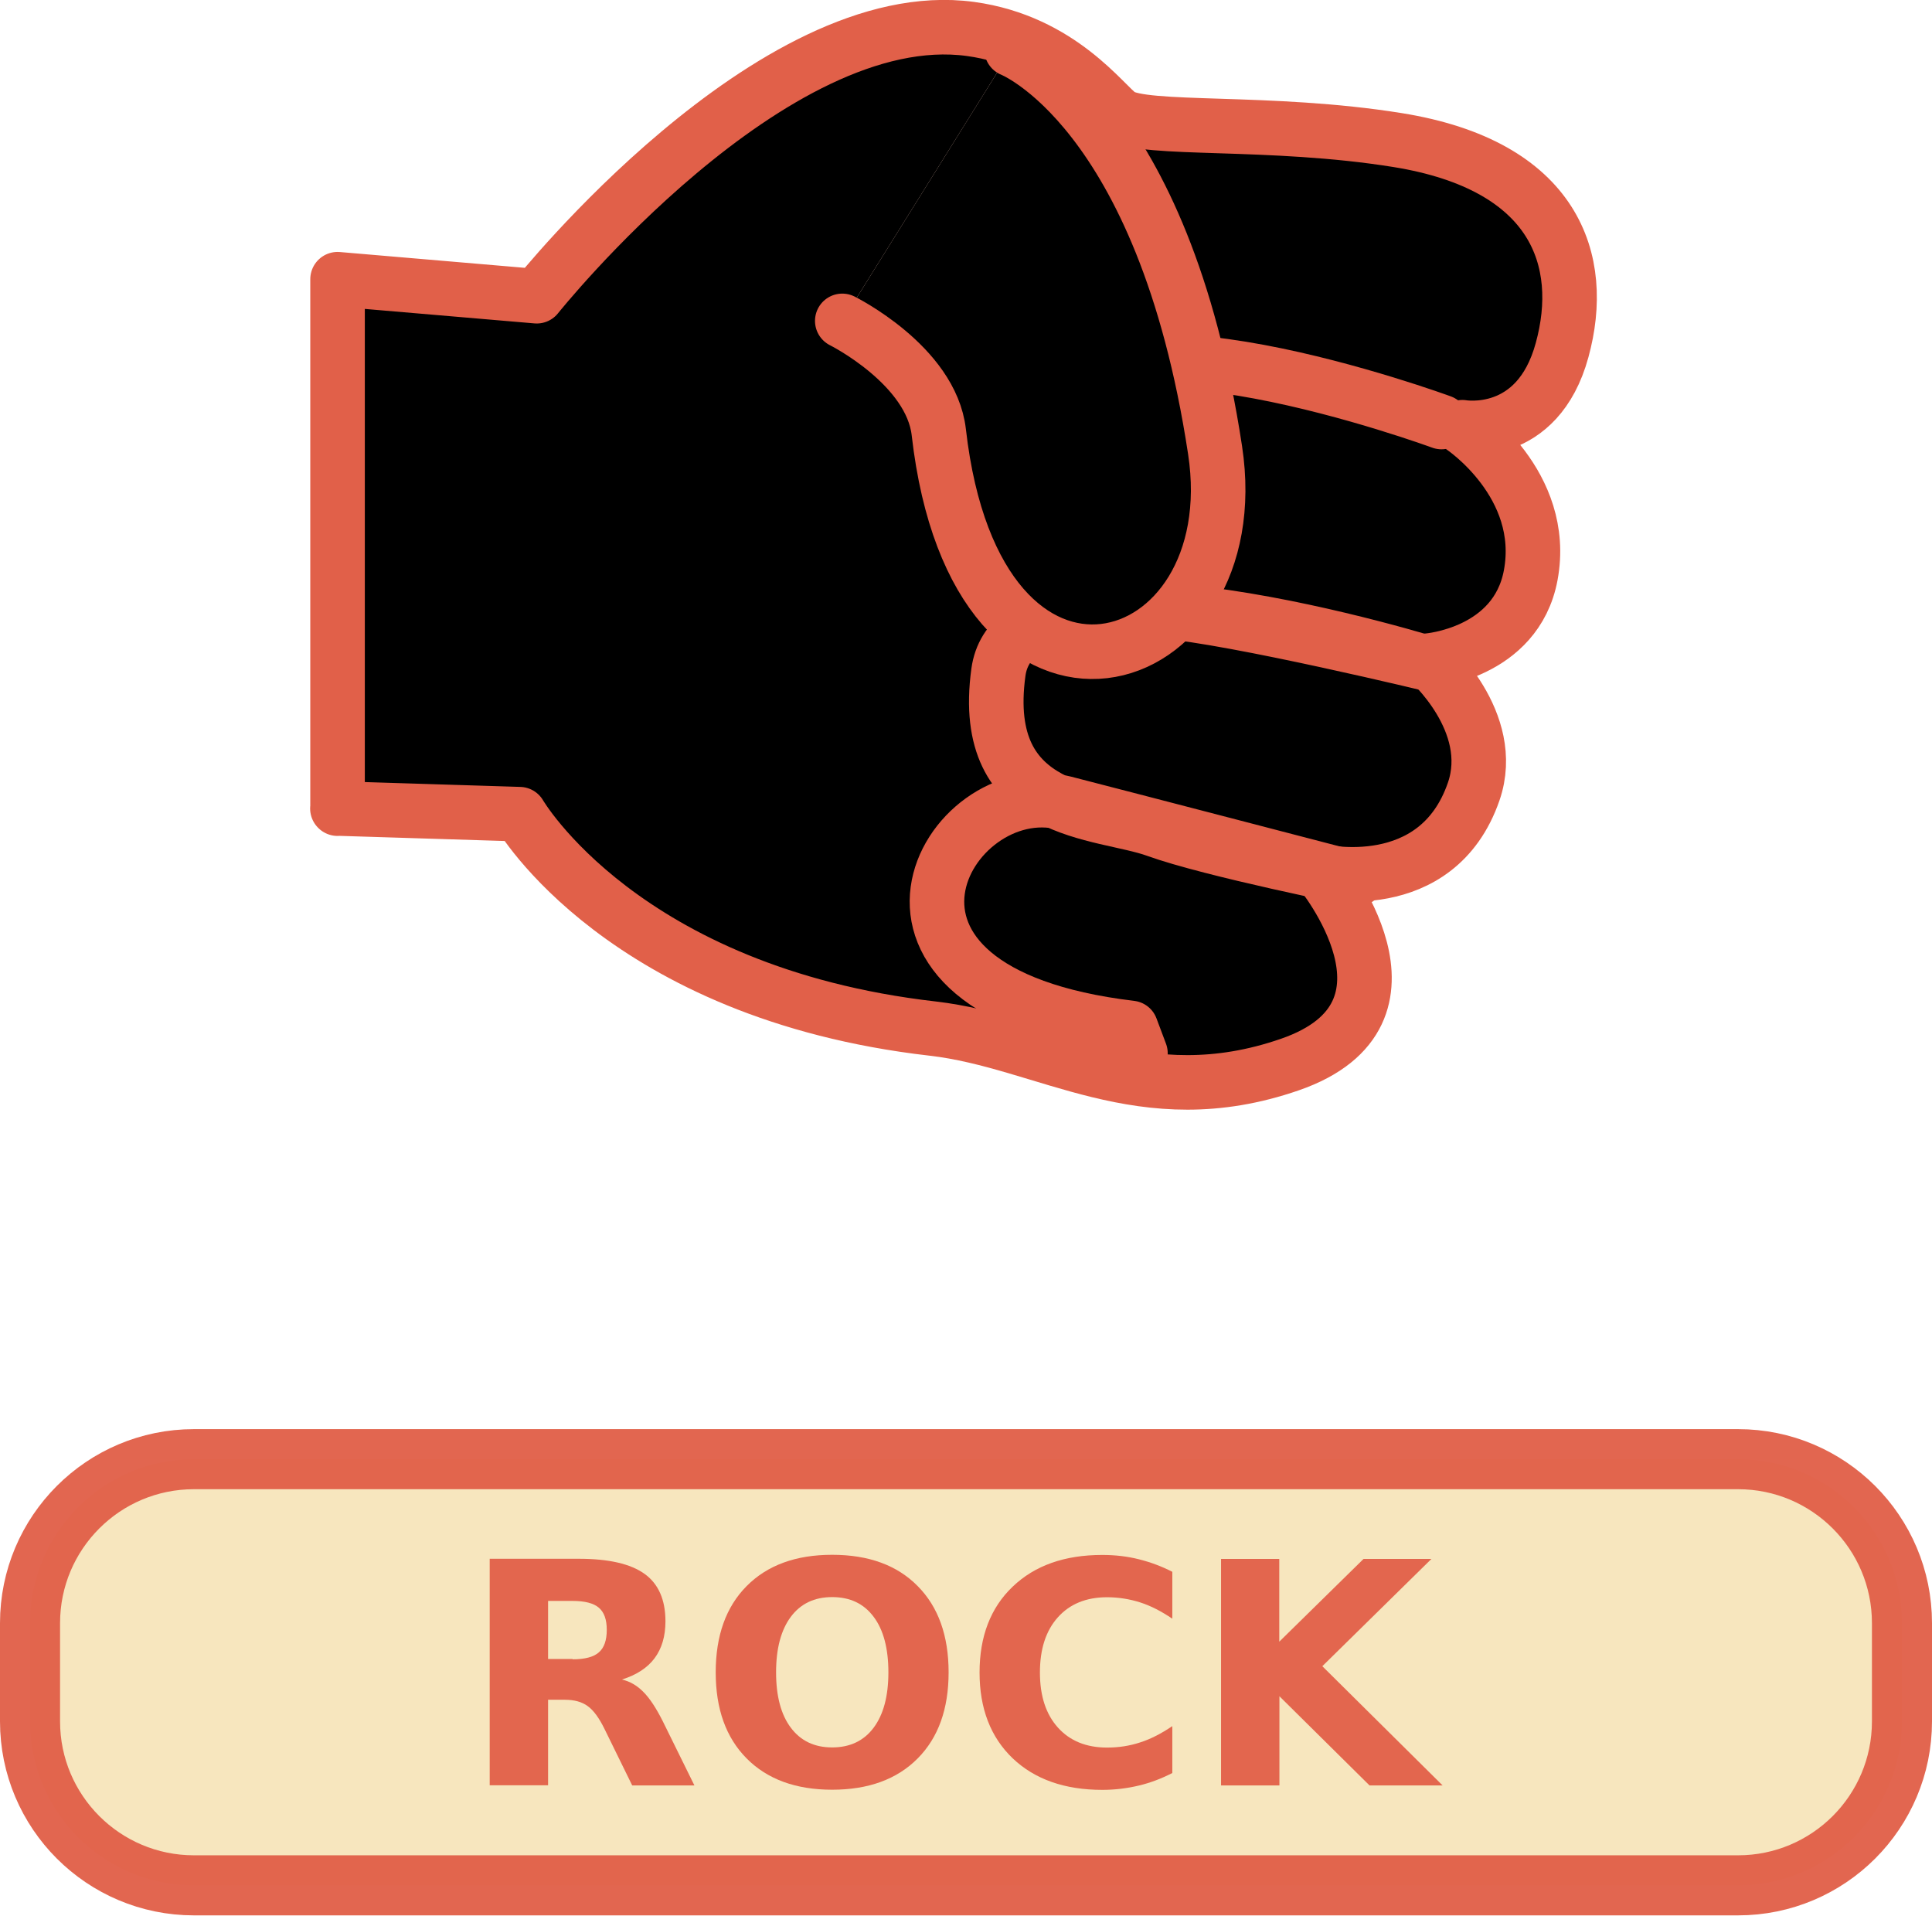
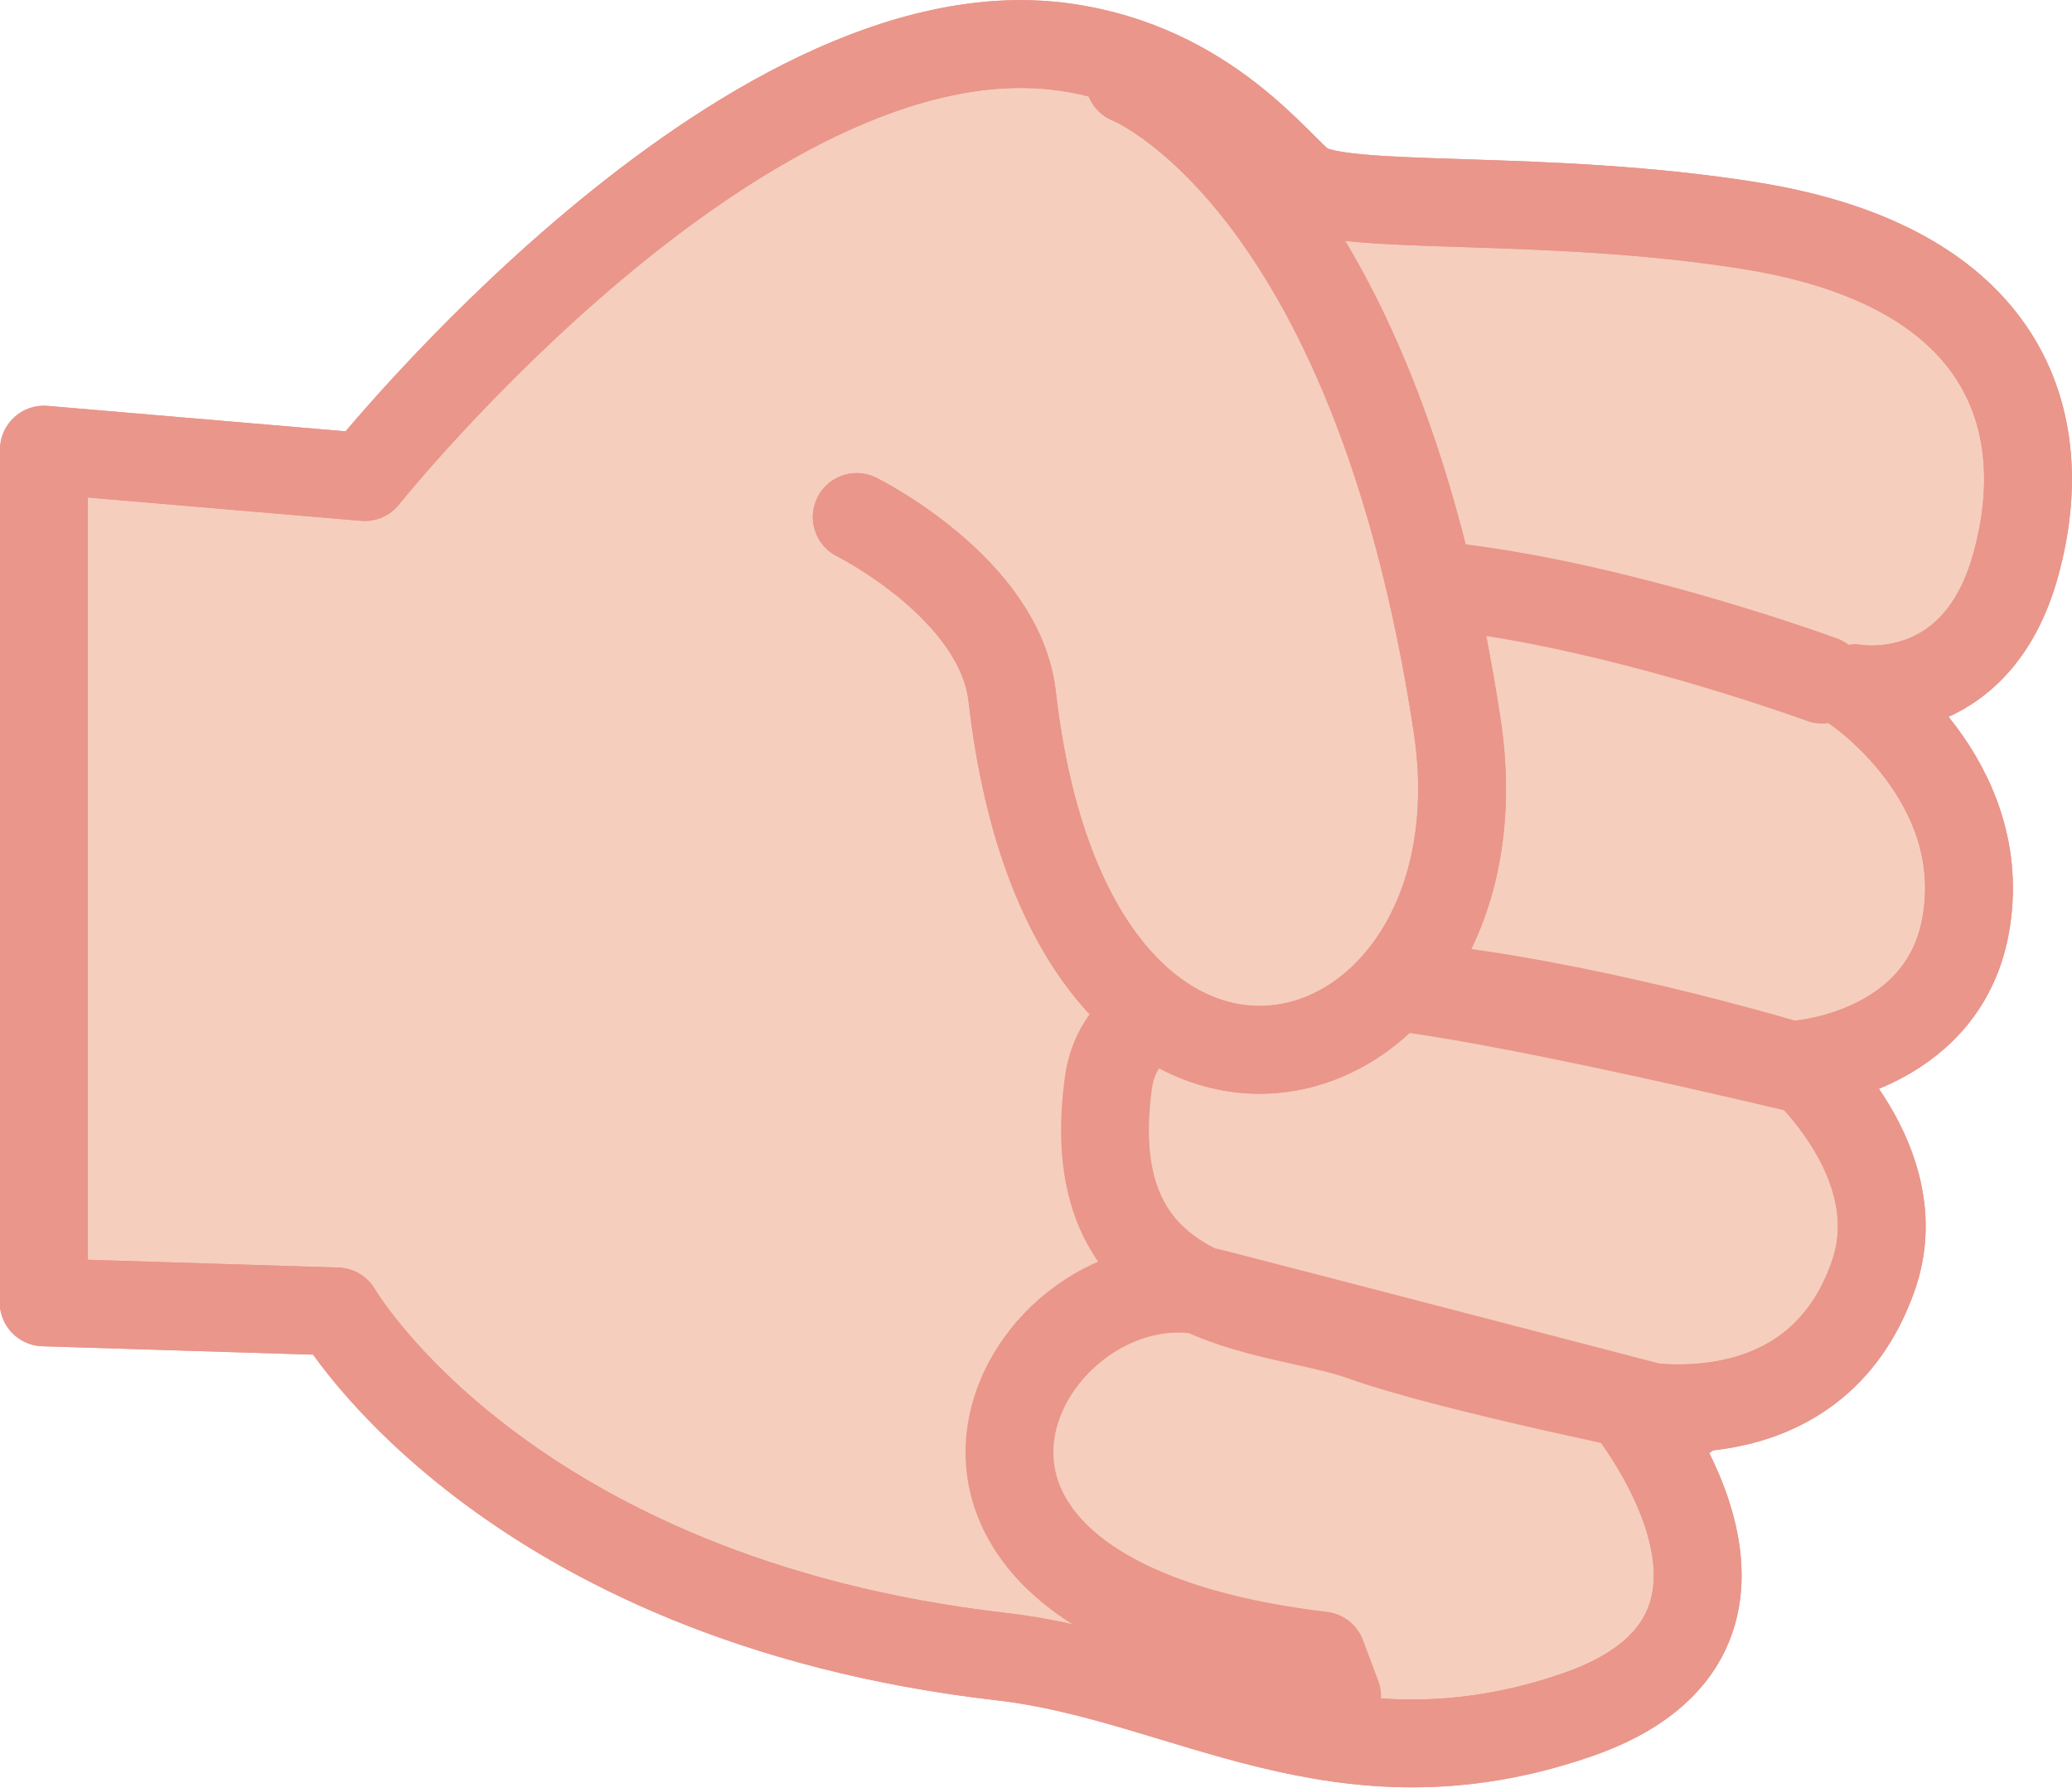
- <svg xmlns="http://www.w3.org/2000/svg" id="svg8514" width="126.09" height="124.99" viewBox="0 0 126.09 124.99">
-   <g id="g4180">
-     <g id="g9117">
-       <g id="g8545">
-         <path id="path8547" d="m22.03,52.77V18.22l13,1.11S50.36.12,63.34,1.89c5.91.81,8.75,4.96,9.75,5.62,1.61,1.07,9.79.29,18.12,1.63,10.31,1.66,12.34,7.86,10.74,13.7-1.61,5.91-6.51,5.04-6.51,5.04,0,0,5.57,3.71,4.46,9.66-.96,5.13-6.69,5.57-6.69,5.57,0,0,4.54,3.98,2.97,8.54-2.41,6.99-10.03,5.2-10.03,5.2,0,0,7.69,9.28-1.97,12.62-9.66,3.34-15.85-1.49-23.32-2.35-20.2-2.32-26.95-13.99-26.95-13.99l-11.89-.37Z" style="fill:#f7cfbe; stroke-width:0px;" />
-         <path id="path8549" d="m22.03,52.77V18.22l13,1.11S50.36.12,63.34,1.89c5.91.81,8.75,4.96,9.75,5.62,1.61,1.07,9.79.29,18.12,1.63,10.31,1.66,12.34,7.86,10.74,13.7-1.61,5.91-6.51,5.04-6.51,5.04,0,0,5.57,3.71,4.46,9.66-.96,5.13-6.69,5.57-6.69,5.57,0,0,4.54,3.98,2.97,8.54-2.41,6.99-10.03,5.2-10.03,5.2,0,0,7.69,9.28-1.97,12.62-9.66,3.34-15.85-1.49-23.32-2.35-20.2-2.32-26.95-13.99-26.95-13.99l-11.89-.37Z" style="stroke:#e16049; stroke-linecap:round; stroke-linejoin:round; stroke-width:3.56px;" />
-       </g>
-       <path id="path8551" d="m94.08,27.54s-23.44-8.62-24.95-.41c-1.7,9.25,2.99,12.47,6.64,12.75,4.81.37,18.04,3.58,18.04,3.58,0,0-27.41-8.66-28.65.41-1.29,9.43,6.71,9,10.3,10.3,3.6,1.3,13.11,3.2,13.11,3.2,0,0-15.58-4.06-19.13-4.97-7.58-1.95-15.85,12.27,4.37,14.68l.62,1.65" style="stroke:#e16049; stroke-linecap:round; stroke-linejoin:round; stroke-width:3.56px;" />
-       <g id="g8553">
-         <path id="path8555" d="m54.97,20.94s5.8,2.88,6.3,7.27c2.45,21.51,20.32,16.17,18.03,1.16-3.39-22.3-13.28-26.14-13.28-26.14" style="fill:#f7cfbe; stroke-width:0px;" />
-         <path id="path8557" d="m54.97,20.94s5.8,2.88,6.3,7.27c2.45,21.51,20.32,16.17,18.03,1.16-3.39-22.3-13.28-26.14-13.28-26.14" style="stroke:#e16049; stroke-linecap:round; stroke-linejoin:round; stroke-width:3.56px;" />
-       </g>
+ <svg xmlns="http://www.w3.org/2000/svg" id="svg8514" width="83.97" height="72.43" viewBox="0 0 83.97 72.43">
+   <g id="g9117">
+     <g id="g8545">
+       <path id="path8547" d="m1.78,52.77V18.22l13,1.11S30.12.13,43.09,1.9c5.91.81,8.75,4.96,9.75,5.62,1.61,1.07,9.79.29,18.12,1.63,10.31,1.66,12.34,7.86,10.74,13.7-1.61,5.91-6.51,5.04-6.51,5.04,0,0,5.57,3.71,4.46,9.66-.96,5.13-6.69,5.57-6.69,5.57,0,0,4.54,3.98,2.97,8.54-2.41,6.99-10.03,5.2-10.03,5.2,0,0,7.69,9.28-1.97,12.62-9.66,3.34-15.85-1.49-23.32-2.35-20.2-2.32-26.95-13.99-26.95-13.99l-11.89-.37Z" style="fill:#f6cebd; stroke:#ea968b; stroke-linecap:round; stroke-linejoin:round; stroke-width:3.56px;" />
+       <path id="path8549" d="m1.78,52.77V18.22l13,1.11S30.12.13,43.09,1.9c5.91.81,8.75,4.96,9.75,5.62,1.61,1.07,9.79.29,18.12,1.63,10.31,1.66,12.34,7.86,10.74,13.7-1.61,5.91-6.51,5.04-6.51,5.04,0,0,5.57,3.71,4.46,9.66-.96,5.13-6.69,5.57-6.69,5.57,0,0,4.54,3.98,2.97,8.54-2.41,6.99-10.03,5.2-10.03,5.2,0,0,7.69,9.28-1.97,12.62-9.66,3.34-15.85-1.49-23.32-2.35-20.2-2.32-26.95-13.99-26.95-13.99l-11.89-.37Z" style="fill:rgba(246,206,189,0); stroke:#ea968b; stroke-linecap:round; stroke-linejoin:round; stroke-width:3.56px;" />
    </g>
-     <rect id="rect9161" x="1.96" y="95.22" width="122.17" height="27.81" rx="10.7" ry="10.7" style="fill:#f7e6be; stroke:rgba(225,96,73,.96); stroke-linecap:round; stroke-linejoin:bevel; stroke-width:3.92px;" />
-     <g id="flowRoot4128">
-       <path id="path4168" d="m37.37,108.28c.8,0,1.37-.15,1.71-.45.35-.3.52-.79.52-1.47s-.17-1.15-.52-1.45c-.34-.29-.91-.44-1.71-.44h-1.6v3.79h1.6Zm-1.6,2.63v5.59h-3.81v-14.78h5.82c1.95,0,3.37.33,4.28.98.91.65,1.37,1.69,1.37,3.1,0,.98-.24,1.78-.71,2.41-.47.63-1.18,1.09-2.13,1.39.52.12.99.39,1.4.81.42.42.83,1.05,1.26,1.9l2.07,4.2h-4.06l-1.8-3.67c-.36-.74-.73-1.24-1.11-1.51-.37-.27-.86-.41-1.49-.41h-1.08Z" style="fill:#e3664e; stroke-width:0px;" />
-       <path id="path4170" d="m54.31,104.22c-1.16,0-2.06.43-2.7,1.29-.64.86-.96,2.07-.96,3.62s.32,2.76.96,3.61c.64.86,1.54,1.29,2.7,1.29s2.07-.43,2.71-1.29c.64-.86.96-2.06.96-3.61s-.32-2.77-.96-3.62c-.64-.86-1.54-1.29-2.71-1.29Zm0-2.76c2.38,0,4.24.68,5.58,2.04,1.35,1.36,2.02,3.24,2.02,5.63s-.67,4.26-2.02,5.62c-1.35,1.36-3.21,2.04-5.58,2.04-2.37,0-4.23-.68-5.58-2.04-1.35-1.36-2.02-3.23-2.02-5.62s.67-4.27,2.02-5.63c1.35-1.36,3.21-2.04,5.58-2.04Z" style="fill:#e3664e; stroke-width:0px;" />
-       <path id="path4172" d="m76.51,115.7c-.7.36-1.43.64-2.19.82-.76.18-1.55.28-2.38.28-2.46,0-4.41-.69-5.85-2.06-1.44-1.38-2.16-3.25-2.16-5.6s.72-4.23,2.16-5.6c1.44-1.38,3.39-2.07,5.85-2.07.83,0,1.62.09,2.38.28s1.49.46,2.19.82v3.06c-.71-.48-1.4-.84-2.09-1.06-.69-.22-1.41-.34-2.17-.34-1.36,0-2.43.44-3.21,1.31-.78.87-1.17,2.07-1.17,3.6s.39,2.72,1.17,3.59c.78.87,1.85,1.31,3.21,1.31.76,0,1.48-.11,2.17-.34.69-.22,1.38-.58,2.09-1.06v3.06Z" style="fill:#e3664e; stroke-width:0px;" />
-       <path id="path4174" d="m79.68,101.73h3.81v5.4l5.5-5.4h4.43l-7.12,7,7.85,7.78h-4.77l-5.88-5.82v5.82h-3.81v-14.78Z" style="fill:#e3664e; stroke-width:0px;" />
+     <path id="path8551" d="m73.84,27.54s-23.44-8.62-24.95-.41c-1.7,9.25,2.99,12.47,6.64,12.75,4.81.37,18.04,3.58,18.04,3.58,0,0-27.41-8.66-28.65.41-1.29,9.43,6.71,9,10.3,10.3,3.6,1.3,13.11,3.2,13.11,3.2,0,0-15.58-4.06-19.13-4.97-7.58-1.95-15.85,12.27,4.37,14.68l.62,1.65" style="fill:rgba(246,206,189,0); stroke:#ea968b; stroke-linecap:round; stroke-linejoin:round; stroke-width:3.56px;" />
+     <g id="g8553">
+       <path id="path8555" d="m34.72,20.95s5.8,2.88,6.3,7.27c2.45,21.51,20.32,16.17,18.03,1.16-3.39-22.3-13.28-26.14-13.28-26.14" style="fill:#f6cebd; stroke:#ea968b; stroke-linecap:round; stroke-linejoin:round; stroke-width:3.56px;" />
+       <path id="path8557" d="m34.72,20.95s5.8,2.88,6.3,7.27c2.45,21.51,20.32,16.17,18.03,1.16-3.39-22.3-13.28-26.14-13.28-26.14" style="fill:rgba(246,206,189,0); stroke:#ea968b; stroke-linecap:round; stroke-linejoin:round; stroke-width:3.56px;" />
    </g>
  </g>
</svg>
